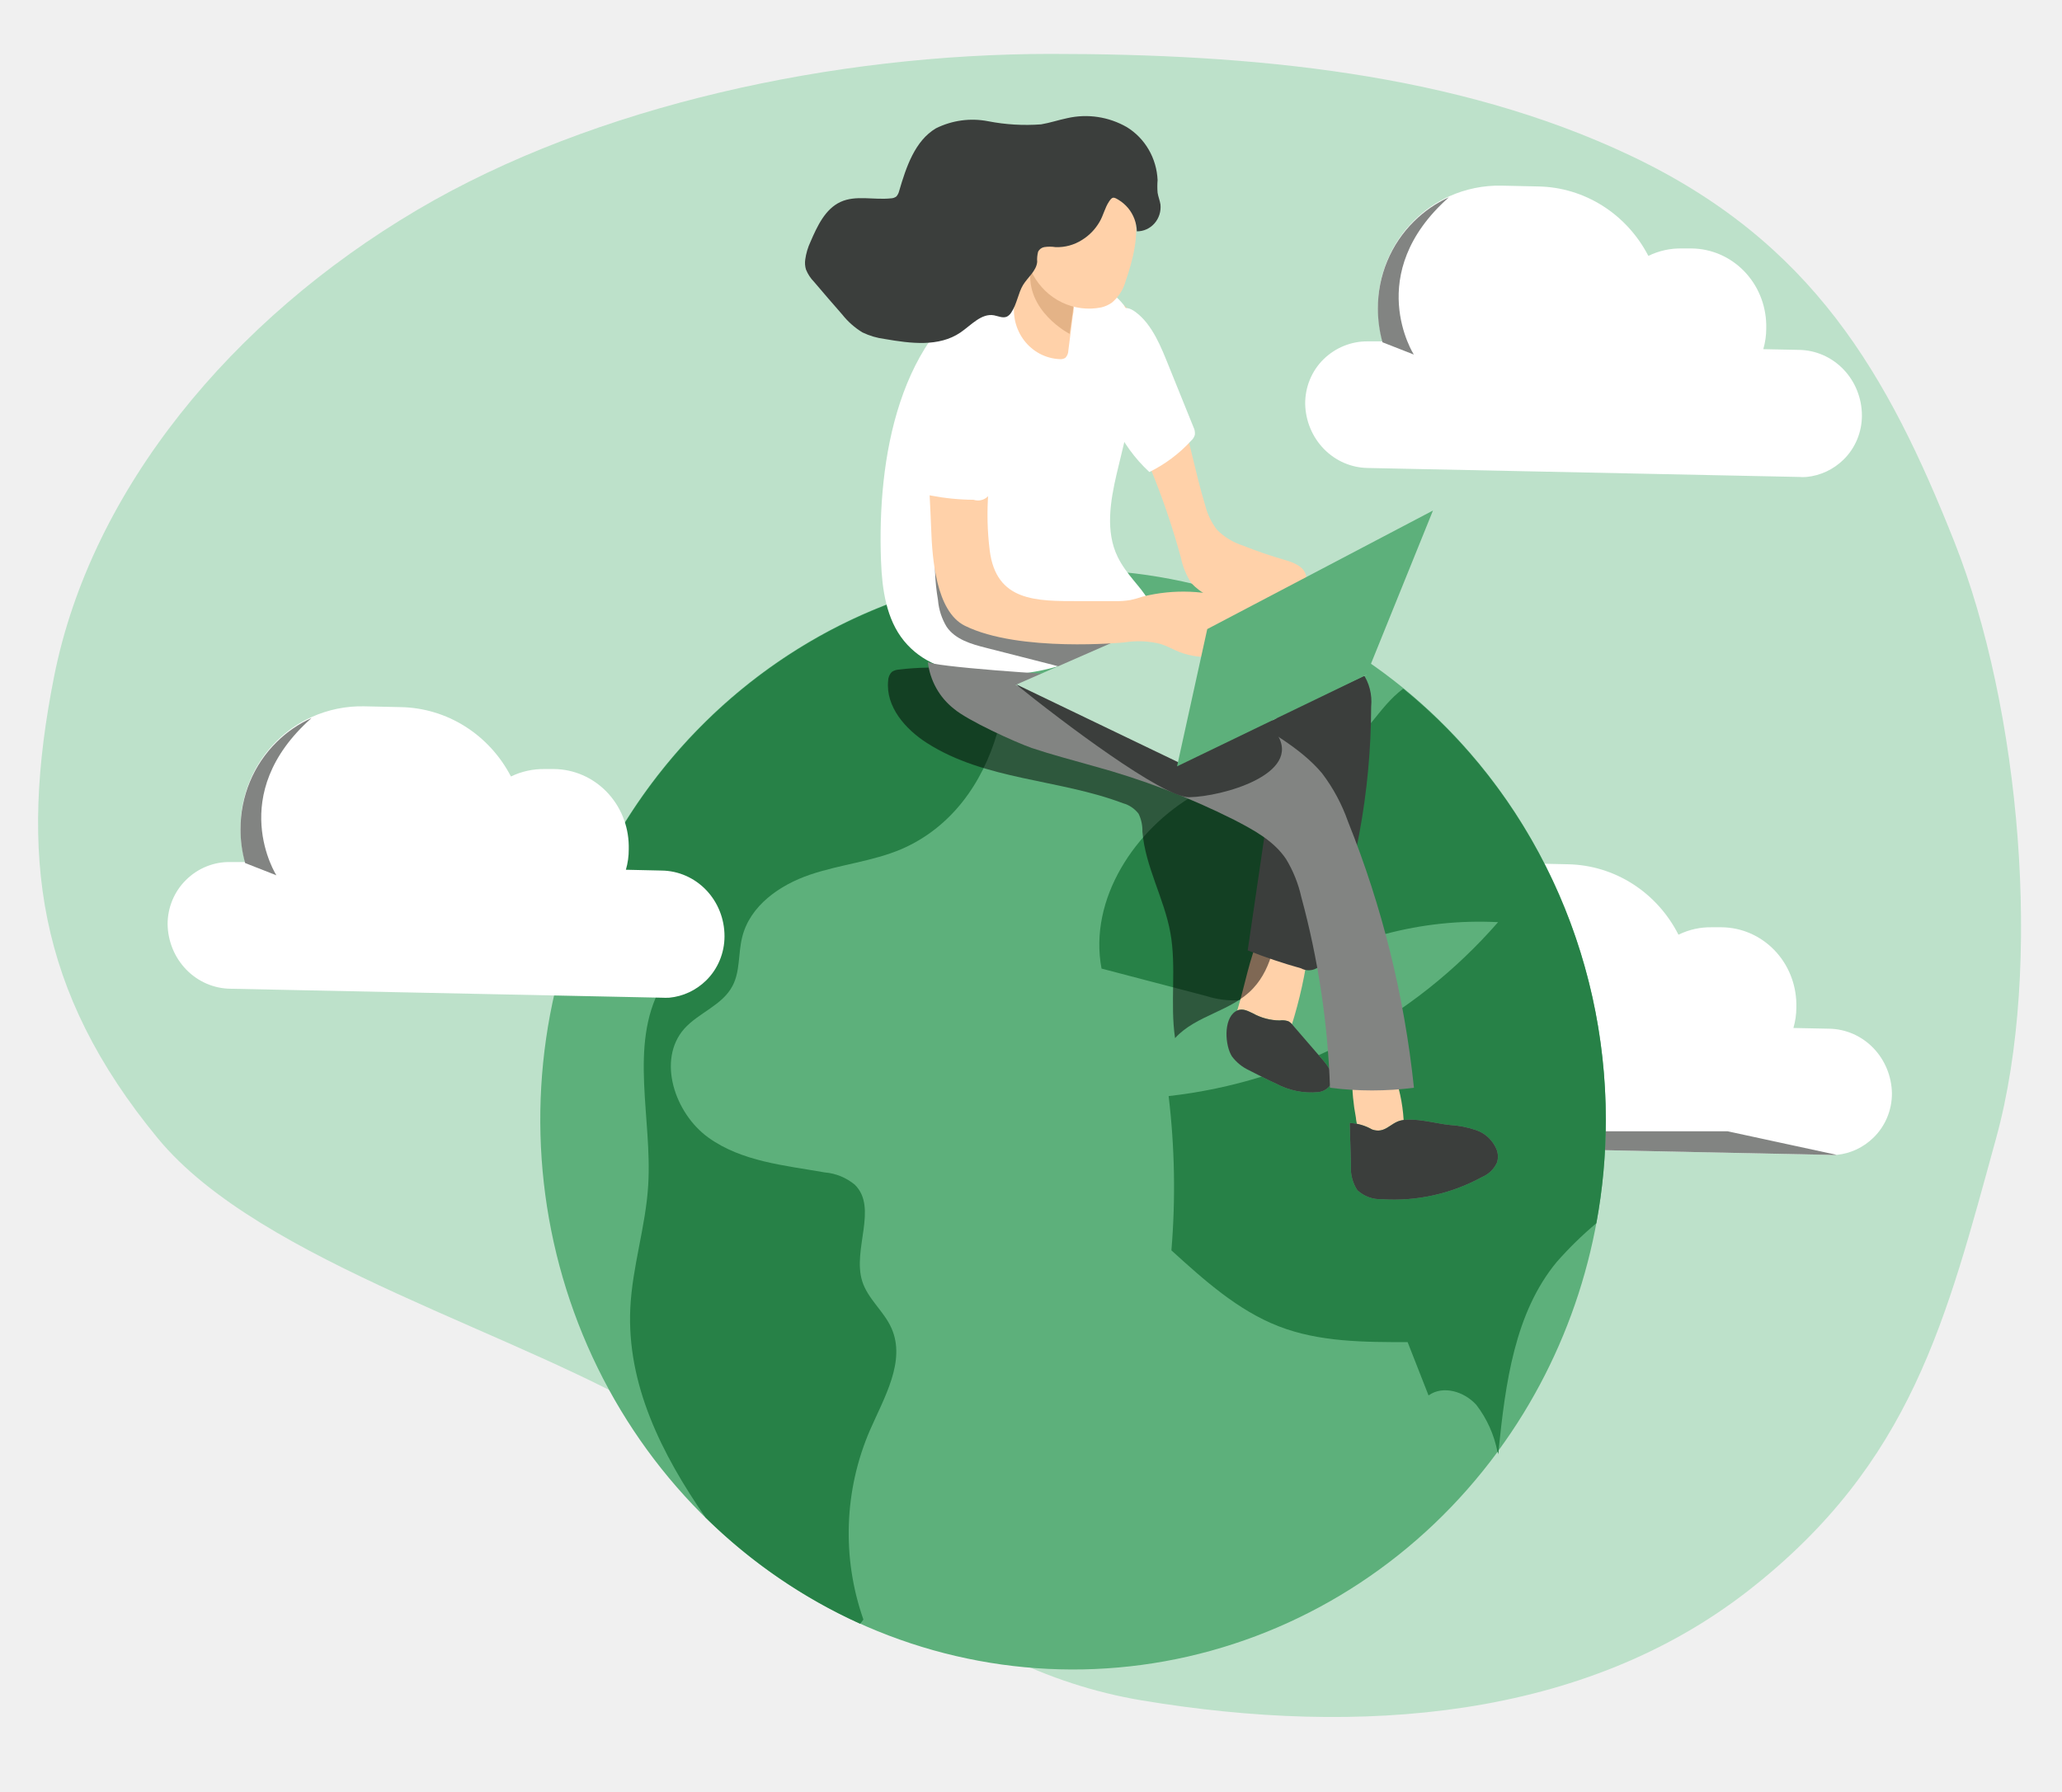
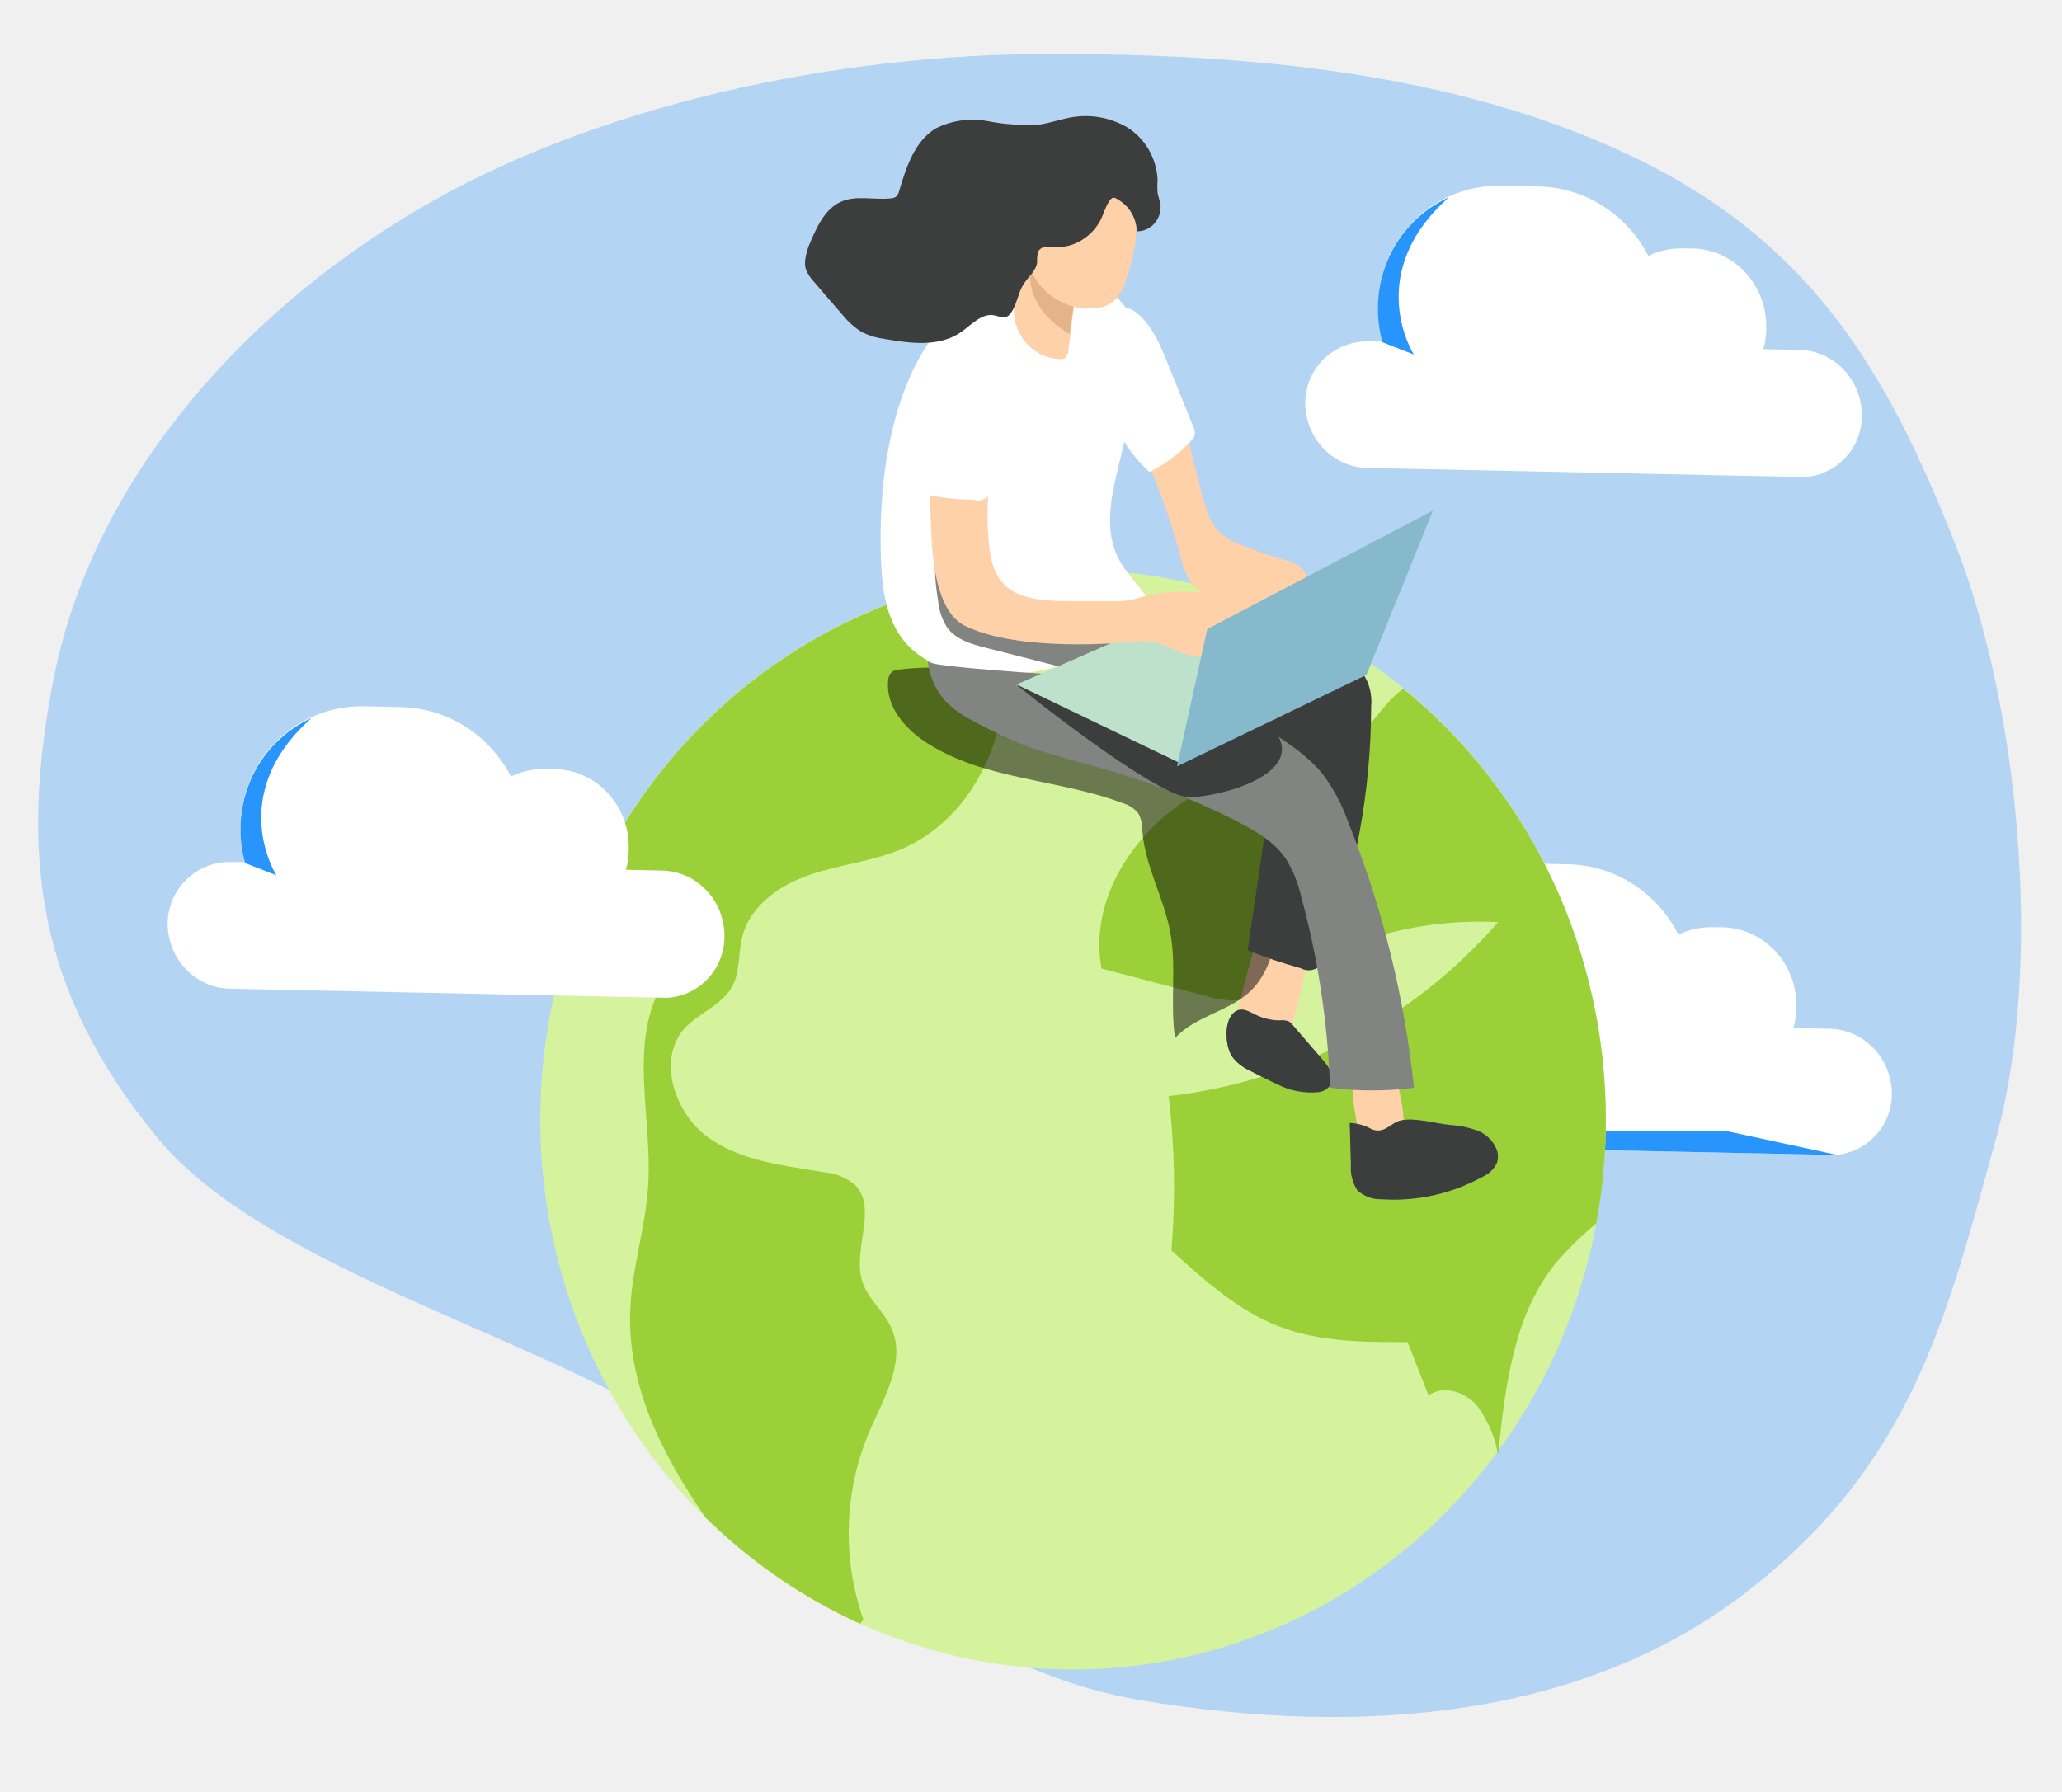
<svg xmlns="http://www.w3.org/2000/svg" width="504" height="438" viewBox="0 0 504 438" fill="none">
-   <path fill-rule="evenodd" clip-rule="evenodd" d="M279.195 415.701C230.973 407.7 202.876 372.268 163.52 347.892C127.905 325.832 63.783 308.888 38.575 278.277C9.083 242.465 4.576 208.99 13.223 165.385C22.277 119.733 56.649 78.095 101.926 51.344C145.422 25.645 204.159 13.193 256.715 13.179C306.047 13.166 355.793 17.82 398.408 37.983C443.051 59.106 461.422 91.435 477.7 132.478C493.751 172.949 499.463 236.223 487.889 278.277C475.692 322.594 467.321 357.561 427.515 388.705C387.117 420.313 332.444 424.537 279.195 415.701Z" fill="#BDE1CA" />
+   <path fill-rule="evenodd" clip-rule="evenodd" d="M279.195 415.701C230.973 407.7 202.876 372.268 163.52 347.892C127.905 325.832 63.783 308.888 38.575 278.277C9.083 242.465 4.576 208.99 13.223 165.385C22.277 119.733 56.649 78.095 101.926 51.344C145.422 25.645 204.159 13.193 256.715 13.179C306.047 13.166 355.793 17.82 398.408 37.983C443.051 59.106 461.422 91.435 477.7 132.478C493.751 172.949 499.463 236.223 487.889 278.277C475.692 322.594 467.321 357.561 427.515 388.705C387.117 420.313 332.444 424.537 279.195 415.701Z" fill="rgba(39, 149, 251, 0.3)" />
  <path d="M462.432 267.294C462.436 269.321 462.037 271.327 461.26 273.188C460.483 275.05 459.343 276.726 457.913 278.115C455.463 280.517 452.302 281.999 448.937 282.32C448.309 282.375 447.677 282.375 447.049 282.32L341.655 280.13C337.614 280.085 333.75 278.414 330.885 275.472C328.02 272.531 326.379 268.552 326.313 264.381C326.306 262.354 326.699 260.347 327.469 258.483C328.239 256.619 329.369 254.936 330.791 253.538C333.717 250.667 337.617 249.094 341.655 249.157H345.241C344.499 246.471 344.121 243.693 344.116 240.9C344.11 236.908 344.894 232.956 346.419 229.288C347.944 225.619 350.178 222.311 352.985 219.565C355.463 217.12 358.335 215.14 361.473 213.717C365.539 211.888 369.94 210.991 374.374 211.088L383.328 211.285C388.899 211.403 394.337 213.062 399.073 216.091C403.81 219.12 407.672 223.406 410.255 228.502C412.837 227.234 415.672 226.611 418.53 226.684H420.843C425.64 226.735 430.229 228.715 433.633 232.205C437.037 235.694 438.988 240.417 439.07 245.368V246.266C439.069 247.973 438.826 249.67 438.349 251.304L447.07 251.479C451.12 251.536 454.989 253.219 457.857 256.171C460.725 259.124 462.366 263.113 462.432 267.294Z" fill="white" />
-   <path d="M448.937 282.321C448.309 282.376 447.677 282.376 447.049 282.321L341.655 280.13C337.614 280.085 333.75 278.414 330.885 275.473C328.02 272.531 326.379 268.552 326.313 264.381C326.306 262.354 326.699 260.348 327.469 258.483C328.239 256.619 329.369 254.936 330.791 253.539C326.547 280.415 353.813 276.56 353.813 276.56H422.286L448.937 282.321Z" fill="#828482" />
+   <path d="M448.937 282.321C448.309 282.376 447.677 282.376 447.049 282.321L341.655 280.13C337.614 280.085 333.75 278.414 330.885 275.473C328.02 272.531 326.379 268.552 326.313 264.381C326.306 262.354 326.699 260.348 327.469 258.483C328.239 256.619 329.369 254.936 330.791 253.539C326.547 280.415 353.813 276.56 353.813 276.56H422.286L448.937 282.321Z" fill="#2795FB " />
  <path d="M352.968 252.399L345.308 249.398C344.566 246.712 344.188 243.933 344.183 241.14C344.177 237.148 344.961 233.197 346.486 229.529C348.011 225.86 350.246 222.552 353.053 219.806C355.53 217.36 358.402 215.381 361.54 213.958C340.343 232.707 352.968 252.399 352.968 252.399Z" fill="url(#paint0_linear)" />
-   <path d="M392.498 273.69C392.534 302.875 383.332 331.272 366.293 354.56L366.017 354.954C347.346 380.357 320.536 398.08 290.374 404.96C260.212 411.84 228.664 407.428 201.363 392.512C174.061 377.595 152.786 353.147 141.335 323.532C129.885 293.917 129.005 261.064 138.854 230.842C148.702 200.619 168.637 174.995 195.099 158.545C221.56 142.095 252.825 135.891 283.308 141.04C313.792 146.19 341.51 162.358 361.511 186.657C381.513 210.956 392.496 241.804 392.498 273.69Z" fill="#5DB07B" />
-   <path d="M220.372 207.562C213.221 210.606 205.328 211.329 197.986 213.826C190.645 216.323 183.282 221.361 181.393 229.159C180.417 233.08 180.926 237.439 179.059 240.987C176.577 245.762 170.763 247.558 167.24 251.501C160.535 259.124 164.949 272.201 173.139 278.093C181.33 283.985 191.79 284.883 201.594 286.613C204.276 286.834 206.833 287.88 208.935 289.614C214.643 295.244 208.32 305.429 210.739 313.183C212.097 317.564 216.107 320.565 217.932 324.77C221.433 332.787 216.128 341.636 212.627 349.653C206.312 364.279 205.742 380.863 211.036 395.915C210.792 396.278 210.522 396.622 210.23 396.944C196.265 390.619 183.477 381.827 172.439 370.966C161.681 355.392 153.172 338.417 154.063 319.754C154.551 309.635 157.819 299.865 158.434 289.789C159.453 273.427 153.724 255.663 161.49 241.381C165.734 233.474 174.009 224.8 169.383 217.134C161.214 218.36 152.408 218.557 144.918 215.622C154.109 195.857 167.842 178.71 184.921 165.677C201.999 152.643 221.906 144.117 242.907 140.842C250.97 164.63 244.562 197.048 220.372 207.562Z" fill="#278147" />
-   <path d="M392.498 273.69C392.507 282.194 391.733 290.68 390.185 299.033C386.726 301.937 383.484 305.108 380.488 308.517C370.197 320.959 367.969 338.219 366.293 354.516C366.293 354.866 366.293 355.217 366.187 355.545C366.187 355.326 366.187 355.129 366.017 354.91C365.198 350.725 363.431 346.799 360.861 343.454C357.933 340.191 352.734 338.57 349.169 341.132C347.472 336.752 345.767 332.407 344.056 328.1C333.446 328.1 322.497 328.1 312.524 324.223C302.551 320.346 294.297 312.92 286.319 305.67C287.366 293.107 287.139 280.465 285.64 267.951C316.632 264.479 345.299 249.343 366.166 225.435C347.504 224.475 329.001 229.403 313.118 239.563C309.723 241.754 306.286 244.207 302.318 244.557C299.804 244.622 297.296 244.267 294.891 243.506L269.238 236.781C266.034 219.74 277.471 202.633 292.175 194.2C303.209 187.892 316.598 189.118 327.187 183.598C334.443 179.831 336.565 173.238 342.91 168.397H343.037C358.449 180.952 370.906 196.948 379.472 215.184C388.039 233.42 392.492 253.423 392.498 273.69Z" fill="#278147" />
+   <path d="M392.498 273.69C392.534 302.875 383.332 331.272 366.293 354.56L366.017 354.954C347.346 380.357 320.536 398.08 290.374 404.96C260.212 411.84 228.664 407.428 201.363 392.512C174.061 377.595 152.786 353.147 141.335 323.532C129.885 293.917 129.005 261.064 138.854 230.842C148.702 200.619 168.637 174.995 195.099 158.545C221.56 142.095 252.825 135.891 283.308 141.04C313.792 146.19 341.51 162.358 361.511 186.657C381.513 210.956 392.496 241.804 392.498 273.69Z" fill="#D5F39C" />
+   <path d="M220.372 207.562C213.221 210.606 205.328 211.329 197.986 213.826C190.645 216.323 183.282 221.361 181.393 229.159C180.417 233.08 180.926 237.439 179.059 240.987C176.577 245.762 170.763 247.558 167.24 251.501C160.535 259.124 164.949 272.201 173.139 278.093C181.33 283.985 191.79 284.883 201.594 286.613C204.276 286.834 206.833 287.88 208.935 289.614C214.643 295.244 208.32 305.429 210.739 313.183C212.097 317.564 216.107 320.565 217.932 324.77C221.433 332.787 216.128 341.636 212.627 349.653C206.312 364.279 205.742 380.863 211.036 395.915C210.792 396.278 210.522 396.622 210.23 396.944C196.265 390.619 183.477 381.827 172.439 370.966C161.681 355.392 153.172 338.417 154.063 319.754C154.551 309.635 157.819 299.865 158.434 289.789C159.453 273.427 153.724 255.663 161.49 241.381C165.734 233.474 174.009 224.8 169.383 217.134C161.214 218.36 152.408 218.557 144.918 215.622C154.109 195.857 167.842 178.71 184.921 165.677C201.999 152.643 221.906 144.117 242.907 140.842C250.97 164.63 244.562 197.048 220.372 207.562Z" fill="#9CD039" />
+   <path d="M392.498 273.69C392.507 282.194 391.733 290.68 390.185 299.033C386.726 301.937 383.484 305.108 380.488 308.517C370.197 320.959 367.969 338.219 366.293 354.516C366.293 354.866 366.293 355.217 366.187 355.545C366.187 355.326 366.187 355.129 366.017 354.91C365.198 350.725 363.431 346.799 360.861 343.454C357.933 340.191 352.734 338.57 349.169 341.132C347.472 336.752 345.767 332.407 344.056 328.1C333.446 328.1 322.497 328.1 312.524 324.223C302.551 320.346 294.297 312.92 286.319 305.67C287.366 293.107 287.139 280.465 285.64 267.951C316.632 264.479 345.299 249.343 366.166 225.435C347.504 224.475 329.001 229.403 313.118 239.563C309.723 241.754 306.286 244.207 302.318 244.557C299.804 244.622 297.296 244.267 294.891 243.506L269.238 236.781C266.034 219.74 277.471 202.633 292.175 194.2C303.209 187.892 316.598 189.118 327.187 183.598C334.443 179.831 336.565 173.238 342.91 168.397H343.037C358.449 180.952 370.906 196.948 379.472 215.184C388.039 233.42 392.492 253.423 392.498 273.69Z" fill="#9CD039 " />
  <path d="M302.574 246.463C301.81 249.048 301.089 252.07 302.574 254.239C303.304 255.166 304.265 255.87 305.354 256.276C306.621 256.9 308.031 257.151 309.428 257.001C310.825 256.85 312.154 256.303 313.269 255.422C314.433 254.106 315.258 252.509 315.666 250.778C317.65 244.493 319.071 238.034 319.91 231.481C320.07 230.878 320.07 230.243 319.91 229.641C319.579 229.009 319.047 228.514 318.404 228.239C315.03 226.377 309.746 224.887 307.794 229.005C305.396 234.306 304.272 240.855 302.574 246.463Z" fill="#FFD1A9" />
  <path d="M312.781 249.464C313.494 249.363 314.219 249.43 314.903 249.661C315.369 249.927 315.774 250.293 316.091 250.734L323.412 259.211C324.834 260.854 326.319 263.11 325.322 265.059C324.97 265.602 324.506 266.056 323.963 266.39C323.419 266.723 322.811 266.927 322.181 266.987C318.636 267.322 315.071 266.6 311.911 264.906C309.662 263.898 307.434 262.716 305.249 261.62C303.625 260.859 302.205 259.702 301.111 258.247C299.435 255.619 298.989 249.31 301.917 247.295C303.424 246.309 304.739 247.01 306.161 247.689C308.193 248.832 310.467 249.442 312.781 249.464Z" fill="#5DB07B" />
  <path d="M343.144 275.332C343.201 275.82 343.151 276.314 342.996 276.778C342.743 277.228 342.376 277.599 341.935 277.851C340.543 278.841 338.912 279.409 337.224 279.494C336.381 279.527 335.543 279.358 334.773 279.001C334.004 278.644 333.325 278.108 332.79 277.435C332.009 276.16 331.535 274.71 331.41 273.208C330.789 269.976 330.483 266.689 330.498 263.395C330.461 263.201 330.465 263.001 330.51 262.81C330.556 262.618 330.641 262.439 330.76 262.285C330.879 262.13 331.029 262.005 331.2 261.916C331.371 261.828 331.559 261.779 331.75 261.774C334.381 261.204 339.622 259.78 340.959 263.11C342.321 267.036 343.059 271.163 343.144 275.332Z" fill="#FFD1A9" />
  <path d="M354.285 275.004C356.546 275.13 358.78 275.573 360.926 276.319C361.993 276.7 362.973 277.302 363.805 278.09C364.637 278.877 365.304 279.833 365.764 280.897C366.193 281.938 366.246 283.104 365.913 284.182C365.18 285.782 363.893 287.04 362.306 287.709C354.764 291.846 346.256 293.734 337.734 293.163C335.548 293.254 333.411 292.469 331.772 290.972C330.588 289.164 330.035 286.993 330.202 284.817L329.905 274.522C331.825 274.611 333.699 275.158 335.379 276.121C338.519 277.217 339.75 274.588 342.339 273.931C345.713 273.121 350.848 274.654 354.285 275.004Z" fill="#5DB07B" />
  <path d="M312.781 249.464C313.494 249.363 314.219 249.43 314.903 249.661C315.369 249.927 315.774 250.293 316.091 250.734L323.412 259.211C324.834 260.854 326.319 263.11 325.322 265.059C324.97 265.602 324.506 266.056 323.963 266.39C323.419 266.723 322.811 266.927 322.181 266.987C318.636 267.322 315.071 266.6 311.911 264.906C309.662 263.898 307.434 262.716 305.249 261.62C303.625 260.859 302.205 259.702 301.111 258.247C299.435 255.619 298.989 249.31 301.917 247.295C303.424 246.309 304.739 247.01 306.161 247.689C308.193 248.832 310.467 249.442 312.781 249.464Z" fill="#3B3E3C" />
  <path d="M354.285 275.004C356.546 275.13 358.78 275.573 360.926 276.319C361.993 276.7 362.973 277.302 363.805 278.09C364.637 278.877 365.304 279.833 365.764 280.897C366.193 281.938 366.246 283.104 365.913 284.182C365.18 285.782 363.893 287.04 362.306 287.709C354.764 291.846 346.256 293.734 337.734 293.163C335.548 293.254 333.411 292.469 331.772 290.972C330.588 289.164 330.035 286.993 330.202 284.817L329.905 274.522C331.825 274.611 333.699 275.158 335.379 276.121C338.519 277.217 339.75 274.588 342.339 273.931C345.713 273.121 350.848 274.654 354.285 275.004Z" fill="#3B3E3C" />
  <path d="M233.399 163.468C228.834 163.059 224.241 163.133 219.691 163.687C219.096 163.719 218.519 163.907 218.015 164.235C217.725 164.517 217.493 164.856 217.333 165.232C217.172 165.608 217.087 166.014 217.081 166.425C216.445 172.777 221.325 178.297 226.587 181.649C240.825 190.761 258.776 190.41 274.499 196.368C276 196.778 277.332 197.677 278.298 198.931C278.953 200.29 279.274 201.794 279.231 203.312C279.932 211.876 284.536 219.586 286.064 228.02C287.592 236.453 285.958 245.28 287.21 253.779C292.366 248.106 301.15 247.208 306.307 241.6C311.144 236.431 312.099 228.72 312.821 221.58L314.773 201.998C315.135 200.585 314.985 199.085 314.352 197.779C313.72 196.473 312.647 195.449 311.335 194.901C288.122 179.414 260.919 165.921 233.399 163.468Z" fill="url(#paint1_linear)" fill-opacity="0.5" />
  <path d="M327.27 161.497C329.415 161.942 331.403 162.979 333.021 164.498C334.68 166.883 335.435 169.813 335.143 172.734C335.092 193.518 331.286 214.11 323.918 233.452C323.849 234.132 323.619 234.784 323.249 235.351C322.879 235.918 322.381 236.383 321.796 236.705C321.212 237.027 320.561 237.197 319.898 237.199C319.236 237.2 318.584 237.035 317.998 236.716C313.585 235.487 309.237 234.024 304.969 232.335L310.741 192.908C311.016 191.814 310.957 190.658 310.571 189.6C310.145 188.85 309.548 188.218 308.831 187.76C302.248 182.817 295.295 178.423 288.037 174.618C282.244 171.595 275.602 168.047 274.032 161.651C273.707 160.558 273.641 159.4 273.84 158.275C274.039 157.151 274.498 156.092 275.178 155.189C276.096 154.258 277.176 153.515 278.361 152.999C282.202 151.049 287.039 148.618 291.453 149.012C294.996 149.385 296.355 151.487 299.304 153.043C307.494 157.248 318.38 158.825 327.27 161.497Z" fill="#3B3E3C" />
  <path d="M287.849 98.786C290.692 106.869 292.093 115.433 294.596 123.603C295.145 125.769 296.128 127.791 297.482 129.539C299.282 131.322 301.463 132.642 303.848 133.394C307.172 134.723 310.553 135.884 313.99 136.877C316.282 137.512 319.019 138.608 319.274 141.017C319.328 141.821 319.166 142.624 318.807 143.339C317.92 144.971 316.644 146.341 315.098 147.319C313.553 148.296 311.791 148.849 309.98 148.924C306.365 149.024 302.765 148.415 299.371 147.128C296.28 146.482 293.444 144.904 291.223 142.594C289.96 140.673 289.073 138.515 288.613 136.242C285.13 123.482 280.299 111.156 274.205 99.487C272.382 96.405 270.956 93.092 269.961 89.63C268.561 83.585 268.54 69.259 274.587 74.516C279.467 78.766 285.706 92.784 287.849 98.786Z" fill="#FFD1A9" />
  <path d="M264.698 160.731C268.275 159.3 271.756 157.624 275.117 155.715C287.848 148.443 277.43 144.872 273.186 136.133C270.151 129.934 271.382 122.508 272.952 115.784C275.732 103.956 279.445 91.689 276.772 79.883C276.438 77.967 275.714 76.145 274.65 74.538C273.871 73.541 272.973 72.651 271.976 71.888C269.289 69.491 266.195 67.627 262.852 66.39C256.487 64.2 249.272 65.799 243.225 68.931C219.46 81.241 214.388 112.323 215.343 137.184C215.598 144.084 216.638 151.378 220.945 156.657C225.252 161.936 231.342 163.951 237.581 164.739C246.801 165.712 256.113 164.336 264.698 160.731Z" fill="white" />
  <path d="M229.264 146.668C229.455 149.002 230.183 151.254 231.386 153.239C233.508 156.328 237.412 157.467 240.998 158.365L257.145 162.483C259.113 163.099 261.158 163.416 263.214 163.425C267.627 163.206 271.426 160.293 274.927 157.489C275.821 156.857 276.598 156.063 277.218 155.145C268.306 154.269 259.416 153.349 250.546 152.013C245.326 151.224 239.81 150.129 235.969 146.427C233.985 144.404 232.475 141.939 231.555 139.221C230.919 137.534 230.622 133.241 228.776 132.869C228.311 137.469 228.475 142.115 229.264 146.668Z" fill="#828482" />
  <path d="M261.133 85.643C261.131 86.334 260.864 86.996 260.39 87.483C259.949 87.751 259.434 87.859 258.926 87.79C257.263 87.709 255.637 87.262 254.155 86.478C252.674 85.694 251.373 84.591 250.34 83.244C249.306 81.897 248.564 80.337 248.164 78.668C247.764 77.001 247.715 75.263 248.02 73.574C248.402 71.384 249.314 69.5 249.887 67.441C251.012 63.323 250.821 58.679 253.346 55.284C255.532 60.448 258.026 65.466 260.815 70.31C261.527 71.274 262.023 72.389 262.265 73.575C262.508 74.761 262.49 75.988 262.215 77.166L261.133 85.643Z" fill="#FFD1A9" />
  <path d="M262.383 75.042L261.429 81.613C261.429 81.613 250.501 76.028 251.923 65.667C253.344 55.306 262.383 75.042 262.383 75.042Z" fill="#E4B387" />
  <path d="M275.156 68.646C274.595 70.751 273.407 72.621 271.761 73.99C270.975 74.54 270.097 74.934 269.172 75.151C265.923 75.802 262.557 75.375 259.558 73.931C256.558 72.487 254.078 70.1 252.473 67.112C250.959 64.086 250.096 60.758 249.943 57.356C249.789 53.954 250.348 50.558 251.581 47.399C252.591 43.934 254.877 41.017 257.947 39.272C259.626 38.589 261.442 38.345 263.234 38.563C265.026 38.781 266.738 39.454 268.217 40.521C272.236 43.418 275.343 47.47 277.15 52.174C278.699 56.971 276.747 64.068 275.156 68.646Z" fill="#FFD1A9" />
  <path d="M323.132 189.03C325.851 192.605 328 196.606 329.497 200.88C337.842 221.655 343.266 243.554 345.602 265.914C338.789 266.79 331.897 266.79 325.084 265.914C324.55 250.129 322.193 234.466 318.06 219.258C317.33 215.985 316.075 212.861 314.347 210.014C311.313 205.48 306.326 202.852 301.616 200.399C290.593 194.869 279.073 190.468 267.22 187.256C262.212 185.832 257.162 184.518 252.239 182.875C248.102 181.43 236.495 176.129 233.143 173.259C231.386 171.884 229.916 170.157 228.822 168.181C227.728 166.205 227.032 164.021 226.777 161.76C226.777 162.899 259.114 165.177 261.427 164.914C269.215 164.06 278.402 159.46 286.084 162.724C292.088 165.264 297.584 170.565 303.059 174.223C309.7 178.516 317.806 182.678 323.132 189.03Z" fill="#828482" />
  <path d="M287.697 187.344L248.23 167.433L294.509 147.172L333.997 164.98L287.697 187.344Z" fill="#BDE1CA" />
  <path d="M290.668 194.889C284.211 194.991 259.666 176.473 248.201 167.202L288.184 186.429L333.258 165.279C334.748 168.971 334.872 171.945 334.748 172.97C336.536 180.763 328.374 181.857 324.069 181.43C318.027 177.542 307.182 171.714 312.149 179.507C318.358 189.249 298.739 194.761 290.668 194.889Z" fill="#3B3E3C" />
  <path d="M227.584 93.857C227.584 94.624 227.393 95.368 227.308 96.047C226.141 107.262 227.202 118.258 227.605 129.407C227.86 136.307 228.73 149.449 235.838 152.976C249.121 159.547 274.753 157.05 274.753 157.05C277.725 156.558 280.763 156.685 283.687 157.422C285.278 157.926 286.742 158.781 288.291 159.394C293.893 161.584 300.152 160.489 306.051 159.394C307.068 159.269 308.049 158.934 308.937 158.408C309.966 157.464 310.595 156.14 310.686 154.722C310.777 153.304 310.324 151.906 309.425 150.829C307.51 148.752 305.02 147.337 302.296 146.777C294.846 144.267 286.867 143.948 279.252 145.857C278.279 146.196 277.287 146.473 276.281 146.689C275.103 146.887 273.91 146.975 272.716 146.952H263.677C253.28 146.952 243.477 147.084 241.907 134.533C241.327 129.884 241.213 125.187 241.567 120.514C242.183 112.081 244.326 103.714 243.88 95.281C243.853 92.606 243.205 89.977 241.992 87.614C241.376 86.441 240.48 85.45 239.387 84.737C238.295 84.024 237.044 83.612 235.753 83.54C234.417 83.643 233.129 84.1 232.013 84.868C230.898 85.635 229.994 86.687 229.388 87.921C228.448 89.773 227.837 91.783 227.584 93.857Z" fill="#FFD1A9" />
-   <path d="M350.25 124.808L295.081 153.787L287.697 187.344L333.997 164.98L350.25 124.808Z" fill="#5DB07B" />
+   <path d="M350.25 124.808L295.081 153.787L287.697 187.344L333.997 164.98L350.25 124.808Z" fill="#86B9CC" />
  <path d="M277.871 56.554C277.811 54.469 277.062 52.468 275.75 50.881C275.083 50.083 274.295 49.402 273.415 48.866C272.185 48.121 271.888 48.056 271.081 49.26C270.042 50.816 269.702 52.633 268.747 54.254C267.702 56.052 266.245 57.557 264.504 58.635C262.546 59.889 260.27 60.507 257.968 60.41C257.054 60.267 256.124 60.267 255.21 60.41C254.903 60.469 254.612 60.599 254.359 60.788C254.106 60.977 253.896 61.222 253.746 61.505C253.527 62.324 253.448 63.176 253.512 64.024C253.321 66.214 251.221 67.769 250.054 69.675C248.886 71.581 248.547 74.406 247.147 76.443C246.887 76.852 246.528 77.184 246.107 77.407C245.11 77.845 243.985 77.276 242.945 77.079C239.868 76.531 237.386 79.488 234.755 81.284C229.471 84.876 222.554 83.956 216.316 82.883C214.406 82.645 212.544 82.098 210.799 81.262C208.914 80.114 207.24 78.631 205.855 76.881C203.542 74.253 201.25 71.581 198.98 68.908C198.136 68.053 197.465 67.033 197.006 65.907C196.764 65.123 196.698 64.291 196.815 63.476C197.022 61.955 197.459 60.477 198.11 59.095C199.765 55.262 201.696 51.1 205.43 49.37C209.165 47.639 213.578 48.932 217.695 48.494C218.196 48.492 218.685 48.332 219.095 48.034C219.423 47.652 219.656 47.193 219.774 46.697C221.493 40.805 223.636 34.409 228.771 31.365C232.728 29.403 237.188 28.796 241.502 29.634C245.774 30.467 250.132 30.725 254.467 30.401C256.589 30.05 258.711 29.328 260.833 28.89C265.795 27.751 270.989 28.531 275.431 31.08C277.624 32.427 279.458 34.315 280.769 36.574C282.08 38.834 282.827 41.394 282.943 44.025C282.858 45.053 282.858 46.086 282.943 47.114C283.091 48.078 283.494 49.019 283.643 49.983C283.73 50.816 283.645 51.659 283.394 52.456C283.143 53.252 282.731 53.985 282.186 54.606C281.641 55.227 280.974 55.721 280.231 56.057C279.487 56.393 278.683 56.562 277.871 56.554Z" fill="#3B3E3C" />
  <path d="M225.654 100.078C225 106.277 224.929 112.527 225.442 118.74C225.416 119.28 225.549 119.814 225.824 120.274C226.275 120.783 226.897 121.097 227.563 121.15C231 121.81 234.486 122.155 237.982 122.179C238.472 122.341 238.991 122.389 239.502 122.32C240.012 122.251 240.502 122.067 240.936 121.781C241.369 121.494 241.736 121.112 242.011 120.662C242.285 120.213 242.46 119.706 242.523 119.178C244.432 110.943 246.321 102.707 247.764 94.361C248.337 91.01 248.74 87.242 246.788 84.526C243.966 80.584 236.348 80.145 232.677 83.015C228.242 86.541 226.354 94.777 225.654 100.078Z" fill="white" />
  <path d="M285.705 89.565L291.71 104.416C292.007 104.993 292.125 105.65 292.049 106.299C291.897 106.832 291.603 107.31 291.201 107.679C288.267 110.881 284.785 113.495 280.931 115.39C277.377 112.112 274.491 108.135 272.443 103.693C270.449 98.414 270.894 92.544 271.488 86.914C271.849 83.344 271.722 71.866 277.599 76.313C281.695 79.357 283.859 84.987 285.705 89.565Z" fill="white" />
  <path d="M177.086 228.874C177.088 230.898 176.69 232.902 175.916 234.763C175.143 236.623 174.01 238.301 172.587 239.695C170.135 242.093 166.975 243.574 163.612 243.9C162.983 243.933 162.352 243.933 161.723 243.9L56.329 241.71C52.283 241.665 48.414 239.991 45.544 237.046C42.675 234.1 41.033 230.115 40.967 225.939C40.965 223.914 41.363 221.911 42.136 220.05C42.91 218.19 44.042 216.512 45.465 215.118C46.908 213.686 48.61 212.562 50.474 211.81C52.339 211.059 54.328 210.694 56.329 210.737H59.915C59.163 208.046 58.785 205.259 58.791 202.458C58.783 198.465 59.566 194.514 61.092 190.845C62.617 187.176 64.852 183.868 67.66 181.123C70.134 178.679 73.008 176.707 76.148 175.297C80.213 173.466 84.615 172.569 89.049 172.668L98.003 172.865C103.539 172.972 108.948 174.598 113.673 177.578C118.398 180.558 122.269 184.783 124.887 189.819C127.476 188.572 130.306 187.95 133.163 188.001H135.476C140.271 188.063 144.854 190.051 148.253 193.543C151.652 197.035 153.599 201.757 153.681 206.707V207.605C153.69 209.304 153.454 210.994 152.981 212.621L161.702 212.818C165.799 212.859 169.715 214.569 172.597 217.576C175.478 220.583 177.092 224.644 177.086 228.874Z" fill="white" />
  <path d="M163.612 243.901C162.983 243.934 162.352 243.934 161.723 243.901L56.329 241.71C52.283 241.665 48.414 239.992 45.544 237.046C42.675 234.101 41.033 230.116 40.967 225.939C40.965 223.915 41.363 221.911 42.136 220.051C42.91 218.19 44.042 216.512 45.465 215.119C41.328 241.973 68.488 238.14 68.488 238.14H136.961L163.612 243.901Z" fill="url(#paint2_linear)" />
-   <path d="M67.552 213.979L59.913 210.978C59.161 208.287 58.782 205.5 58.788 202.699C58.781 198.706 59.564 194.755 61.089 191.086C62.614 187.417 64.85 184.109 67.658 181.364C70.132 178.92 73.005 176.948 76.145 175.538C54.99 194.287 67.552 213.979 67.552 213.979Z" fill="#828482" />
+   <path d="M67.552 213.979L59.913 210.978C59.161 208.287 58.782 205.5 58.788 202.699C58.781 198.706 59.564 194.755 61.089 191.086C62.614 187.417 64.85 184.109 67.658 181.364C70.132 178.92 73.005 176.948 76.145 175.538C54.99 194.287 67.552 213.979 67.552 213.979Z" fill="#2795FB " />
  <path d="M455.094 101.568C455.096 103.594 454.696 105.6 453.918 107.461C453.141 109.321 452.003 110.998 450.574 112.388C448.114 114.787 444.947 116.267 441.578 116.594C440.949 116.649 440.317 116.649 439.689 116.594L334.316 114.403C330.305 114.348 326.47 112.69 323.617 109.778C320.765 106.866 319.116 102.926 319.017 98.786C318.995 96.741 319.382 94.713 320.152 92.829C320.922 90.945 322.06 89.244 323.495 87.834C326.43 84.963 330.337 83.391 334.38 83.453H337.945C337.203 80.767 336.825 77.988 336.82 75.195C336.814 71.203 337.598 67.252 339.123 63.583C340.648 59.915 342.883 56.606 345.69 53.861C348.164 51.412 351.037 49.432 354.177 48.012C358.242 46.179 362.644 45.282 367.078 45.384L376.033 45.581C381.569 45.686 386.977 47.315 391.699 50.3C396.422 53.284 400.287 57.515 402.896 62.556C405.479 61.291 408.313 60.669 411.171 60.739H413.484C418.281 60.789 422.869 62.77 426.273 66.259C429.677 69.749 431.628 74.471 431.711 79.423V80.321C431.709 82.027 431.466 83.725 430.989 85.359L439.71 85.534C443.8 85.586 447.707 87.296 450.585 90.296C453.464 93.296 455.083 97.345 455.094 101.568Z" fill="white" />
  <path d="M441.599 116.595C440.97 116.65 440.339 116.65 439.71 116.595L334.338 114.404C330.322 114.354 326.482 112.699 323.625 109.786C320.768 106.874 319.116 102.931 319.017 98.787C318.995 96.742 319.382 94.714 320.152 92.829C320.922 90.945 322.06 89.245 323.495 87.835C319.251 114.711 346.517 110.856 346.517 110.856H414.99L441.599 116.595Z" fill="url(#paint3_linear)" />
-   <path d="M345.566 86.673L337.906 83.672C337.165 80.986 336.786 78.207 336.782 75.414C336.776 71.422 337.559 67.471 339.085 63.803C340.61 60.134 342.844 56.826 345.651 54.08C348.126 51.631 350.999 49.651 354.139 48.231C333.005 66.981 345.566 86.673 345.566 86.673Z" fill="#828482" />
+   <path d="M345.566 86.673L337.906 83.672C337.165 80.986 336.786 78.207 336.782 75.414C336.776 71.422 337.559 67.471 339.085 63.803C340.61 60.134 342.844 56.826 345.651 54.08C348.126 51.631 350.999 49.651 354.139 48.231C333.005 66.981 345.566 86.673 345.566 86.673Z" fill="#2795FB " />
  <path d="M255.358 60.454C255.051 60.514 254.761 60.643 254.508 60.832C254.254 61.022 254.045 61.266 253.894 61.549C253.675 62.368 253.596 63.221 253.661 64.068C253.47 66.258 251.369 67.813 250.202 69.719C249.035 71.625 248.695 74.45 247.295 76.487C247.035 76.896 246.677 77.228 246.255 77.451C245.258 77.889 244.133 77.32 243.094 77.123C240.017 76.575 237.534 79.532 234.903 81.328C229.62 84.921 222.702 84.001 216.464 82.927C214.501 82.691 212.588 82.129 210.799 81.263C208.914 80.114 207.24 78.631 205.855 76.882C203.542 74.253 201.25 71.581 198.98 68.909C198.136 68.053 197.465 67.033 197.006 65.908C196.764 65.123 196.698 64.291 196.815 63.476C197.805 62.86 198.833 62.311 199.892 61.834C203.145 60.032 206.947 59.6 210.502 60.629C213.345 61.768 215.361 64.374 217.801 66.236C221.204 68.696 225.343 69.826 229.479 69.425C233.615 69.024 237.478 67.117 240.378 64.046C241.447 62.592 242.703 61.295 244.112 60.191C246.637 58.767 251.772 58.986 255.358 60.454Z" fill="url(#paint4_linear)" />
  <defs>
    <linearGradient id="paint0_linear" x1="3145.26" y1="6005.96" x2="4179.22" y2="5788.74" gradientUnits="userSpaceOnUse">
      <stop offset="0.01" />
      <stop offset="0.13" stop-opacity="0.69" />
      <stop offset="0.25" stop-opacity="0.32" />
      <stop offset="1" stop-opacity="0" />
    </linearGradient>
    <linearGradient id="paint1_linear" x1="-91702.3" y1="7994.86" x2="-97944.2" y2="17350.1" gradientUnits="userSpaceOnUse">
      <stop offset="0.01" />
      <stop offset="0.13" stop-opacity="0.69" />
      <stop offset="0.25" stop-opacity="0.32" />
      <stop offset="1" stop-opacity="0" />
    </linearGradient>
    <linearGradient id="paint2_linear" x1="8859.14" y1="4955.29" x2="8828.25" y2="3264.23" gradientUnits="userSpaceOnUse">
      <stop offset="0.01" />
      <stop offset="0.13" stop-opacity="0.69" />
      <stop offset="0.25" stop-opacity="0.32" />
      <stop offset="1" stop-opacity="0" />
    </linearGradient>
    <linearGradient id="paint3_linear" x1="25193.4" y1="3153.2" x2="25162.5" y2="1462.73" gradientUnits="userSpaceOnUse">
      <stop offset="0.01" />
      <stop offset="0.13" stop-opacity="0.69" />
      <stop offset="0.25" stop-opacity="0.32" />
      <stop offset="1" stop-opacity="0" />
    </linearGradient>
    <linearGradient id="paint4_linear" x1="9214.04" y1="2041.35" x2="7935.55" y2="-275.334" gradientUnits="userSpaceOnUse">
      <stop offset="0.01" />
      <stop offset="0.13" stop-opacity="0.69" />
      <stop offset="0.25" stop-opacity="0.32" />
      <stop offset="1" stop-opacity="0" />
    </linearGradient>
  </defs>
</svg>
